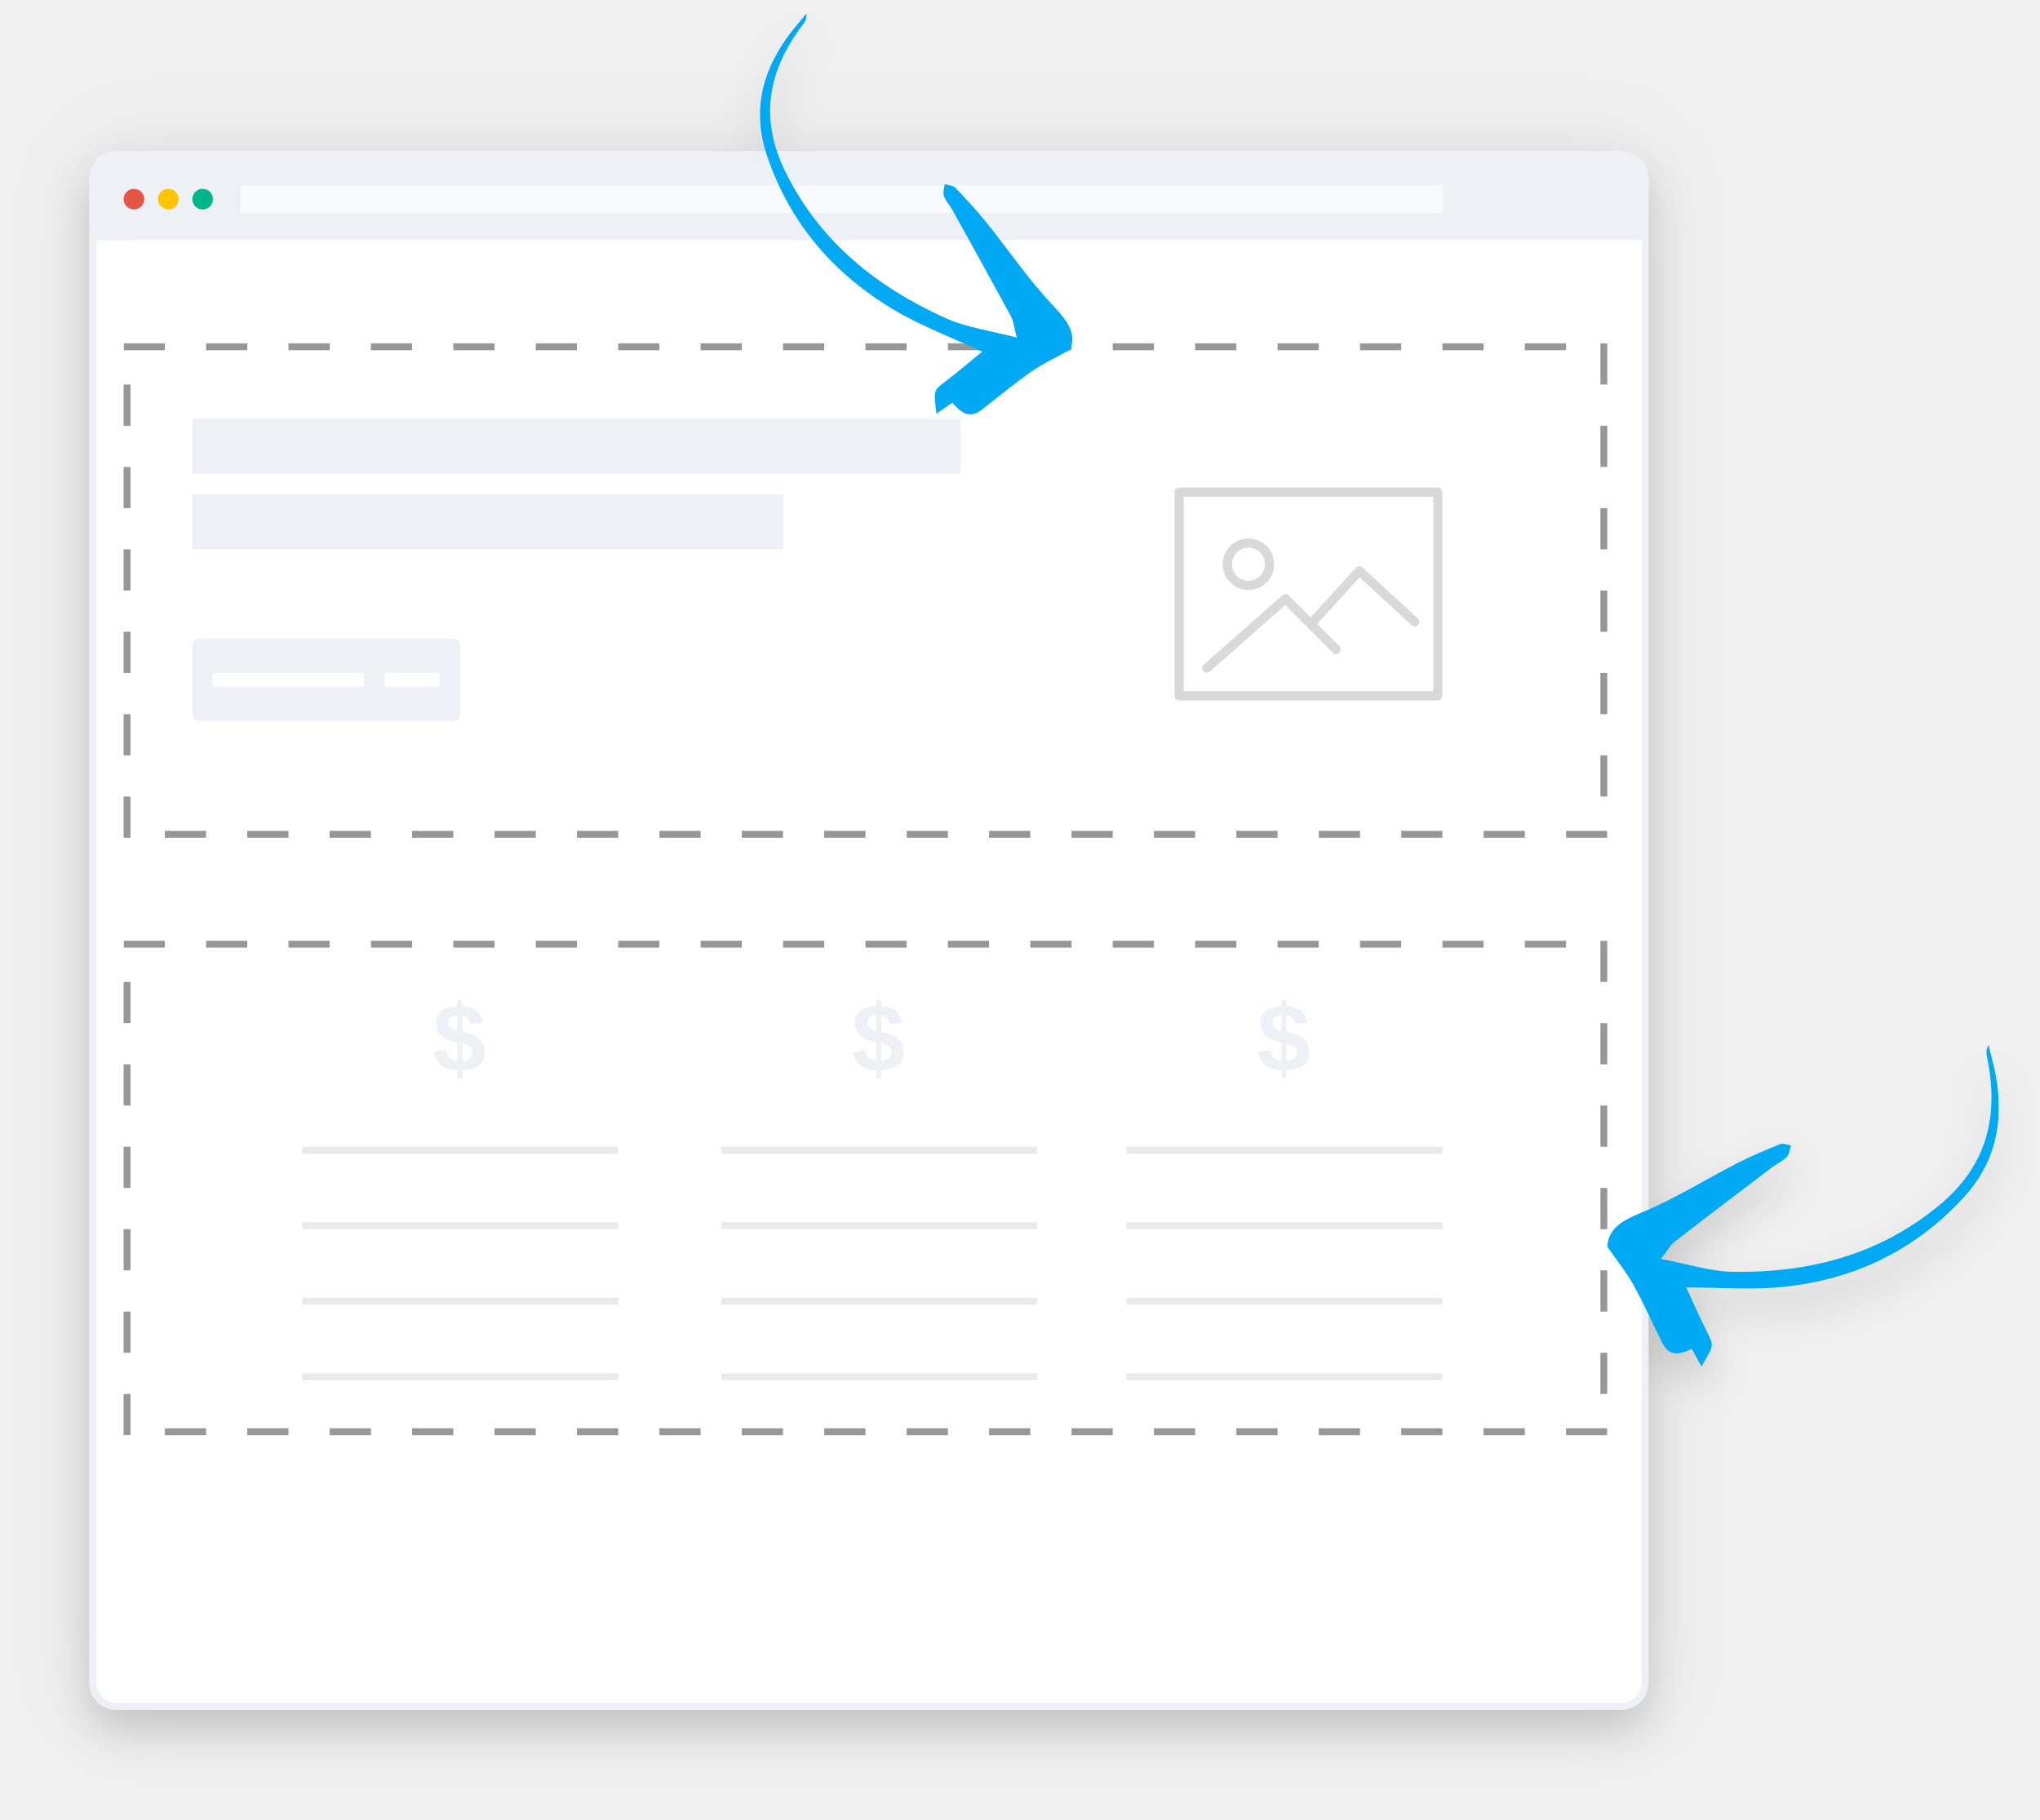
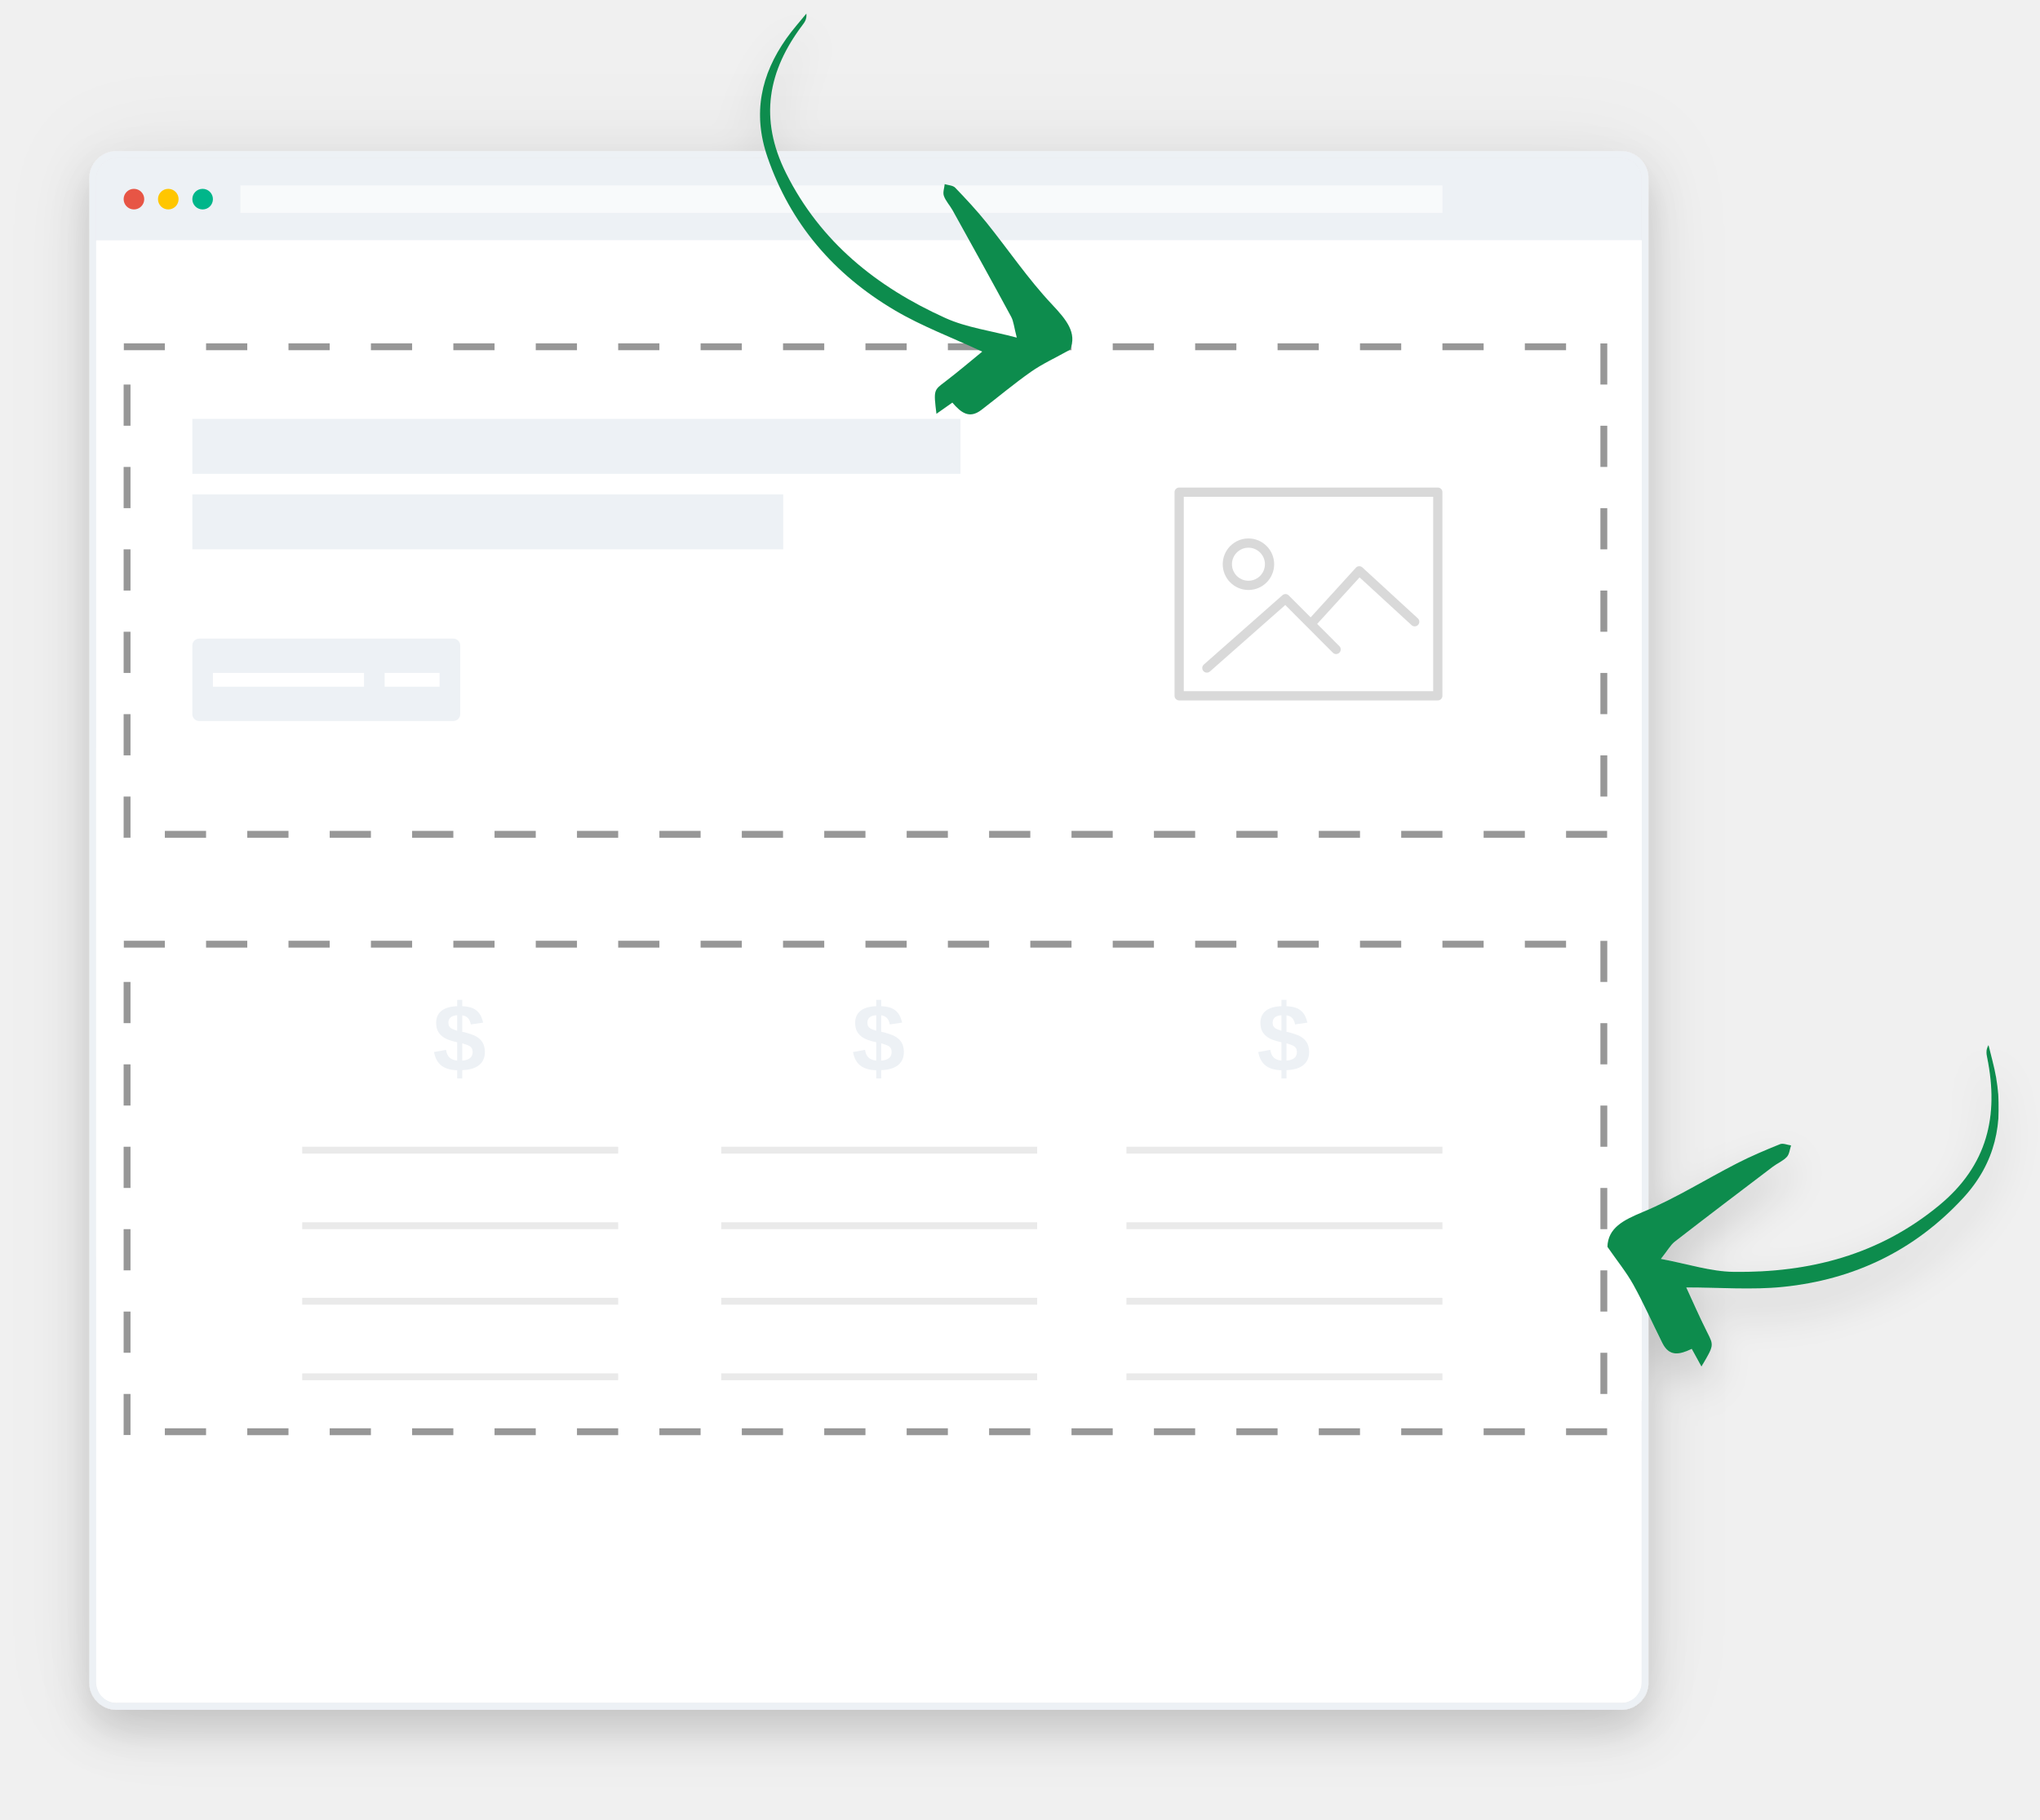
<svg xmlns="http://www.w3.org/2000/svg" xmlns:xlink="http://www.w3.org/1999/xlink" width="297px" height="265px" viewBox="0 0 297 265" version="1.1">
  <defs>
    <filter x="-50%" y="-50%" width="200%" height="200%" filterUnits="objectBoundingBox" id="filter-1">
      <feOffset dx="0" dy="3" in="SourceAlpha" result="shadowOffsetOuter1" />
      <feGaussianBlur stdDeviation="3" in="shadowOffsetOuter1" result="shadowBlurOuter1" />
      <feColorMatrix values="0 0 0 0 0   0 0 0 0 0   0 0 0 0 0  0 0 0 0.16 0" type="matrix" in="shadowBlurOuter1" result="shadowMatrixOuter1" />
      <feMerge>
        <feMergeNode in="shadowMatrixOuter1" />
        <feMergeNode in="SourceGraphic" />
      </feMerge>
    </filter>
    <filter x="-50%" y="-50%" width="200%" height="200%" filterUnits="objectBoundingBox" id="filter-2">
      <feOffset dx="0" dy="0" in="SourceAlpha" result="shadowOffsetOuter1" />
      <feGaussianBlur stdDeviation="6.5" in="shadowOffsetOuter1" result="shadowBlurOuter1" />
      <feColorMatrix values="0 0 0 0 0   0 0 0 0 0   0 0 0 0 0  0 0 0 0.058 0" type="matrix" in="shadowBlurOuter1" result="shadowMatrixOuter1" />
      <feMerge>
        <feMergeNode in="shadowMatrixOuter1" />
        <feMergeNode in="SourceGraphic" />
      </feMerge>
    </filter>
    <rect id="path-3" x="0" y="0" width="225" height="225" rx="3" />
    <mask id="mask-5" maskContentUnits="userSpaceOnUse" maskUnits="objectBoundingBox" x="-1" y="-1" width="227" height="227">
      <rect x="-1" y="-1" width="227" height="227" fill="white" />
      <use xlink:href="#path-3" fill="black" />
    </mask>
    <rect id="path-6" x="4" y="27" width="216" height="72" />
    <mask id="mask-7" maskContentUnits="userSpaceOnUse" maskUnits="objectBoundingBox" x="0" y="0" width="216" height="72" fill="white">
      <use xlink:href="#path-6" />
    </mask>
    <rect id="path-8" x="4" y="114" width="216" height="72" />
    <mask id="mask-9" maskContentUnits="userSpaceOnUse" maskUnits="objectBoundingBox" x="0" y="0" width="216" height="72" fill="white">
      <use xlink:href="#path-8" />
    </mask>
    <polygon id="path-10" points="0.001 46.81 56.983 46.81 56.983 23.405 56.983 -0 0.001 -0" />
  </defs>
  <g id="Page-1" stroke="none" stroke-width="1" fill="none" fill-rule="evenodd">
    <g id="Artboard-3" transform="translate(-135, -331)">
      <g id="copypaste1" filter="url(#filter-1)" transform="translate(149, 332)">
        <g id="browser" transform="translate(0, 22)">
          <g id="main-window" filter="url(#filter-2)">
            <mask id="mask-4" fill="white">
              <use xlink:href="#path-3" />
            </mask>
            <g id="Mask">
              <use fill="#EDF1F5" fill-rule="evenodd" xlink:href="#path-3" />
              <use stroke="#EDF1F5" mask="url(#mask-5)" stroke-width="2" xlink:href="#path-3" />
            </g>
            <rect id="window-mask" fill="#FFFFFF" mask="url(#mask-4)" x="-1" y="12" width="227" height="213" />
            <rect id="window-mask-copy" fill="#FFFFFF" mask="url(#mask-4)" x="5" y="12" width="227" height="169" />
            <g id="headline" mask="url(#mask-4)" fill="#EDF1F5">
              <g transform="translate(14, 38)">
                <rect id="Rectangle-40" x="0" y="0" width="111.834" height="8" />
                <rect id="Rectangle-40-Copy" x="0" y="11" width="86.026" height="8" />
              </g>
            </g>
            <rect id="section" fill="#FFFFFF" mask="url(#mask-4)" x="-1" y="86" width="227" height="74" />
            <g id="Dashed-Rectangle" mask="url(#mask-4)" stroke-width="2" stroke="#979797" stroke-dasharray="6">
              <use mask="url(#mask-7)" xlink:href="#path-6" />
            </g>
            <g id="Dashed-Rectangle" mask="url(#mask-4)" stroke-width="2" stroke="#979797" stroke-dasharray="6">
              <use mask="url(#mask-9)" xlink:href="#path-8" />
            </g>
            <g id="CTA" mask="url(#mask-4)">
              <g transform="translate(14, 70)">
                <rect id="Rectangle-104" fill="#EDF1F5" x="0" y="0" width="39" height="12" rx="1" />
                <rect id="Rectangle-105" fill="#FFFFFF" x="3" y="5" width="22" height="2" />
                <rect id="Rectangle-105-Copy" fill="#FFFFFF" x="28" y="5" width="8" height="2" />
              </g>
            </g>
          </g>
          <g id="top" transform="translate(4, 4)">
            <circle id="Oval-1" fill="#00B68A" cx="11.5" cy="2" r="1.5" />
            <circle id="Oval-1-Copy" fill="#FFC600" cx="6.5" cy="2" r="1.5" />
            <circle id="Oval-1-Copy-2" fill="#E75545" cx="1.5" cy="2" r="1.5" />
            <rect id="address-bar" fill="#FFFFFF" opacity="0.625" x="17" y="0" width="175" height="4" />
          </g>
        </g>
        <g id="price" transform="translate(150, 142)">
          <path d="M0.5,57.5 L45.5,57.5" id="Line" stroke="#979797" stroke-linecap="square" opacity="0.205" />
          <path d="M0.5,46.5 L45.5,46.5" id="Line" stroke="#979797" stroke-linecap="square" opacity="0.205" />
          <path d="M0.5,35.5 L45.5,35.5" id="Line" stroke="#979797" stroke-linecap="square" opacity="0.205" />
          <text id="$" font-family="Arial-BoldMT, Arial" font-size="14" font-weight="bold" fill="#EDF1F5">
            <tspan x="19" y="13">$</tspan>
          </text>
          <path d="M0.5,24.5 L45.5,24.5" id="Line" stroke="#979797" stroke-linecap="square" opacity="0.205" />
        </g>
        <g id="price" transform="translate(91, 142)">
          <path d="M0.5,57.5 L45.5,57.5" id="Line" stroke="#979797" stroke-linecap="square" opacity="0.205" />
          <path d="M0.5,46.5 L45.5,46.5" id="Line" stroke="#979797" stroke-linecap="square" opacity="0.205" />
          <path d="M0.5,35.5 L45.5,35.5" id="Line" stroke="#979797" stroke-linecap="square" opacity="0.205" />
          <text id="$" font-family="Arial-BoldMT, Arial" font-size="14" font-weight="bold" fill="#EDF1F5">
            <tspan x="19" y="13">$</tspan>
          </text>
          <path d="M0.5,24.5 L45.5,24.5" id="Line" stroke="#979797" stroke-linecap="square" opacity="0.205" />
        </g>
        <g id="price" transform="translate(30, 142)">
          <path d="M0.5,57.5 L45.5,57.5" id="Line" stroke="#979797" stroke-linecap="square" opacity="0.205" />
          <path d="M0.5,46.5 L45.5,46.5" id="Line" stroke="#979797" stroke-linecap="square" opacity="0.205" />
          <path d="M0.5,35.5 L45.5,35.5" id="Line" stroke="#979797" stroke-linecap="square" opacity="0.205" />
          <text id="$" font-family="Arial-BoldMT, Arial" font-size="14" font-weight="bold" fill="#EDF1F5">
            <tspan x="19" y="13">$</tspan>
          </text>
          <path d="M0.5,24.5 L45.5,24.5" id="Line" stroke="#979797" stroke-linecap="square" opacity="0.205" />
        </g>
        <g id="picture" opacity="0.296" transform="translate(157, 70)" fill="#000000">
          <g id="Capa_1" opacity="0.5">
            <g id="Group">
              <path d="M38.328,0 L0.672,0 C0.301,0 0,0.301 0,0.674 L0,30.326 C0,30.699 0.301,31 0.672,31 L38.328,31 C38.699,31 39,30.699 39,30.326 L39,0.674 C39,0.301 38.699,0 38.328,0 L38.328,0 Z M37.655,29.652 L1.345,29.652 L1.345,1.348 L37.655,1.348 L37.655,29.652 L37.655,29.652 Z" id="Shape" />
              <path d="M10.759,14.919 C12.824,14.919 14.503,13.236 14.503,11.167 C14.503,9.096 12.824,7.413 10.759,7.413 C8.694,7.413 7.014,9.096 7.014,11.166 C7.014,13.236 8.694,14.919 10.759,14.919 L10.759,14.919 Z M10.759,8.761 C12.082,8.761 13.158,9.84 13.158,11.166 C13.158,12.492 12.082,13.571 10.759,13.571 C9.435,13.571 8.359,12.492 8.359,11.167 C8.359,9.841 9.435,8.761 10.759,8.761 L10.759,8.761 Z" id="Shape" />
              <path d="M4.707,26.957 C4.864,26.957 5.023,26.901 5.151,26.789 L16.12,17.11 L23.047,24.052 C23.31,24.315 23.735,24.315 23.998,24.052 C24.261,23.788 24.261,23.363 23.998,23.099 L20.765,19.86 L26.939,13.084 L34.511,20.041 C34.785,20.292 35.21,20.273 35.461,19.999 C35.712,19.725 35.694,19.298 35.419,19.047 L27.35,11.634 C27.219,11.513 27.043,11.453 26.866,11.457 C26.688,11.465 26.52,11.544 26.4,11.676 L19.814,18.905 L16.625,15.709 C16.373,15.458 15.971,15.445 15.705,15.679 L4.262,25.776 C3.983,26.022 3.956,26.448 4.202,26.728 C4.335,26.88 4.521,26.957 4.707,26.957 L4.707,26.957 Z" id="Shape" />
            </g>
          </g>
        </g>
-         <g id="arrow2" transform="translate(116.5, 33) scale(-1, 1) rotate(229) translate(-116.5, -33) translate(100, 2)" fill="#03A9F4">
+         <g id="arrow2" transform="translate(116.5, 33) scale(-1, 1) rotate(229) translate(-116.5, -33) translate(100, 2)" fill="#118C4E">
          <path d="M11.713,10.279 C9.64,10.638 7.239,10.991 4.86,11.485 C2.842,11.905 2.855,11.978 0.507,9.366 C1.675,9.078 2.567,8.859 3.259,8.69 C2.977,6.777 3.055,5.243 5.227,4.8 C8.211,4.19 11.224,3.722 14.182,2.986 C16.134,2.498 18.01,1.642 20.327,0.805 C22.849,1.639 23.262,4.057 23.569,7.126 C24.076,12.185 25.41,17.133 26.309,22.146 C26.71,24.378 26.948,26.648 27.152,28.914 C27.193,29.382 26.756,29.908 26.54,30.406 C26.069,30.067 25.427,29.835 25.166,29.367 C24.776,28.676 24.698,27.801 24.417,27.032 C22.401,21.494 20.387,15.956 18.315,10.441 C18.044,9.72 17.454,9.134 16.556,7.82 C14.814,11.376 12.858,14.304 11.893,17.529 C8.735,28.071 8.323,38.526 12.578,48.855 C15.982,57.121 22.163,60.649 30.441,61.226 C30.988,61.263 31.534,61.316 32.069,61.896 C30.519,61.841 28.958,61.872 27.42,61.713 C21.045,61.057 15.967,58.316 12.582,52.46 C7.452,43.583 6.035,33.981 7.907,23.823 C8.735,19.328 10.366,14.974 11.713,10.279" id="Fill-1" />
        </g>
        <g id="arrow1" transform="translate(248.5, 174.5) rotate(180) translate(-248.5, -174.5) translate(220, 151)">
          <mask id="mask-11" fill="white">
            <use xlink:href="#path-10" />
          </mask>
          <g id="Clip-2" />
-           <path d="M45.502,11.513 C44.585,9.535 43.584,7.226 42.453,4.98 C41.494,3.075 41.427,3.109 43.291,-0 C43.889,1.089 44.346,1.922 44.699,2.568 C46.46,1.734 47.956,1.371 48.981,3.424 C50.389,6.244 51.67,9.135 53.193,11.892 C54.2,13.712 55.54,15.349 56.983,17.434 C56.877,20.206 54.666,21.317 51.801,22.509 C47.077,24.474 42.689,27.238 38.118,29.584 C36.083,30.629 33.966,31.521 31.844,32.378 C31.406,32.554 30.78,32.267 30.241,32.194 C30.437,31.623 30.483,30.912 30.861,30.515 C31.418,29.925 32.238,29.594 32.9,29.091 C37.667,25.472 42.436,21.856 47.166,18.188 C47.784,17.708 48.185,16.947 49.2,15.668 C45.302,14.942 41.948,13.822 38.582,13.781 C27.578,13.645 17.415,16.242 8.659,23.487 C1.651,29.284 -0.037,36.506 1.691,44.983 C1.806,45.543 1.905,46.106 1.495,46.81 C1.121,45.238 0.661,43.68 0.39,42.09 C-0.737,35.501 0.498,29.613 5.194,24.529 C12.313,16.823 21.153,12.636 31.433,11.591 C35.982,11.128 40.617,11.513 45.502,11.513" id="Fill-1" fill="#03A9F4" mask="url(#mask-11)" />
+           <path d="M45.502,11.513 C44.585,9.535 43.584,7.226 42.453,4.98 C41.494,3.075 41.427,3.109 43.291,-0 C43.889,1.089 44.346,1.922 44.699,2.568 C46.46,1.734 47.956,1.371 48.981,3.424 C50.389,6.244 51.67,9.135 53.193,11.892 C54.2,13.712 55.54,15.349 56.983,17.434 C56.877,20.206 54.666,21.317 51.801,22.509 C47.077,24.474 42.689,27.238 38.118,29.584 C36.083,30.629 33.966,31.521 31.844,32.378 C31.406,32.554 30.78,32.267 30.241,32.194 C30.437,31.623 30.483,30.912 30.861,30.515 C31.418,29.925 32.238,29.594 32.9,29.091 C37.667,25.472 42.436,21.856 47.166,18.188 C47.784,17.708 48.185,16.947 49.2,15.668 C45.302,14.942 41.948,13.822 38.582,13.781 C27.578,13.645 17.415,16.242 8.659,23.487 C1.651,29.284 -0.037,36.506 1.691,44.983 C1.806,45.543 1.905,46.106 1.495,46.81 C1.121,45.238 0.661,43.68 0.39,42.09 C-0.737,35.501 0.498,29.613 5.194,24.529 C12.313,16.823 21.153,12.636 31.433,11.591 C35.982,11.128 40.617,11.513 45.502,11.513" id="Fill-1" fill="#118C4E" mask="url(#mask-11)" />
        </g>
      </g>
    </g>
  </g>
</svg>
